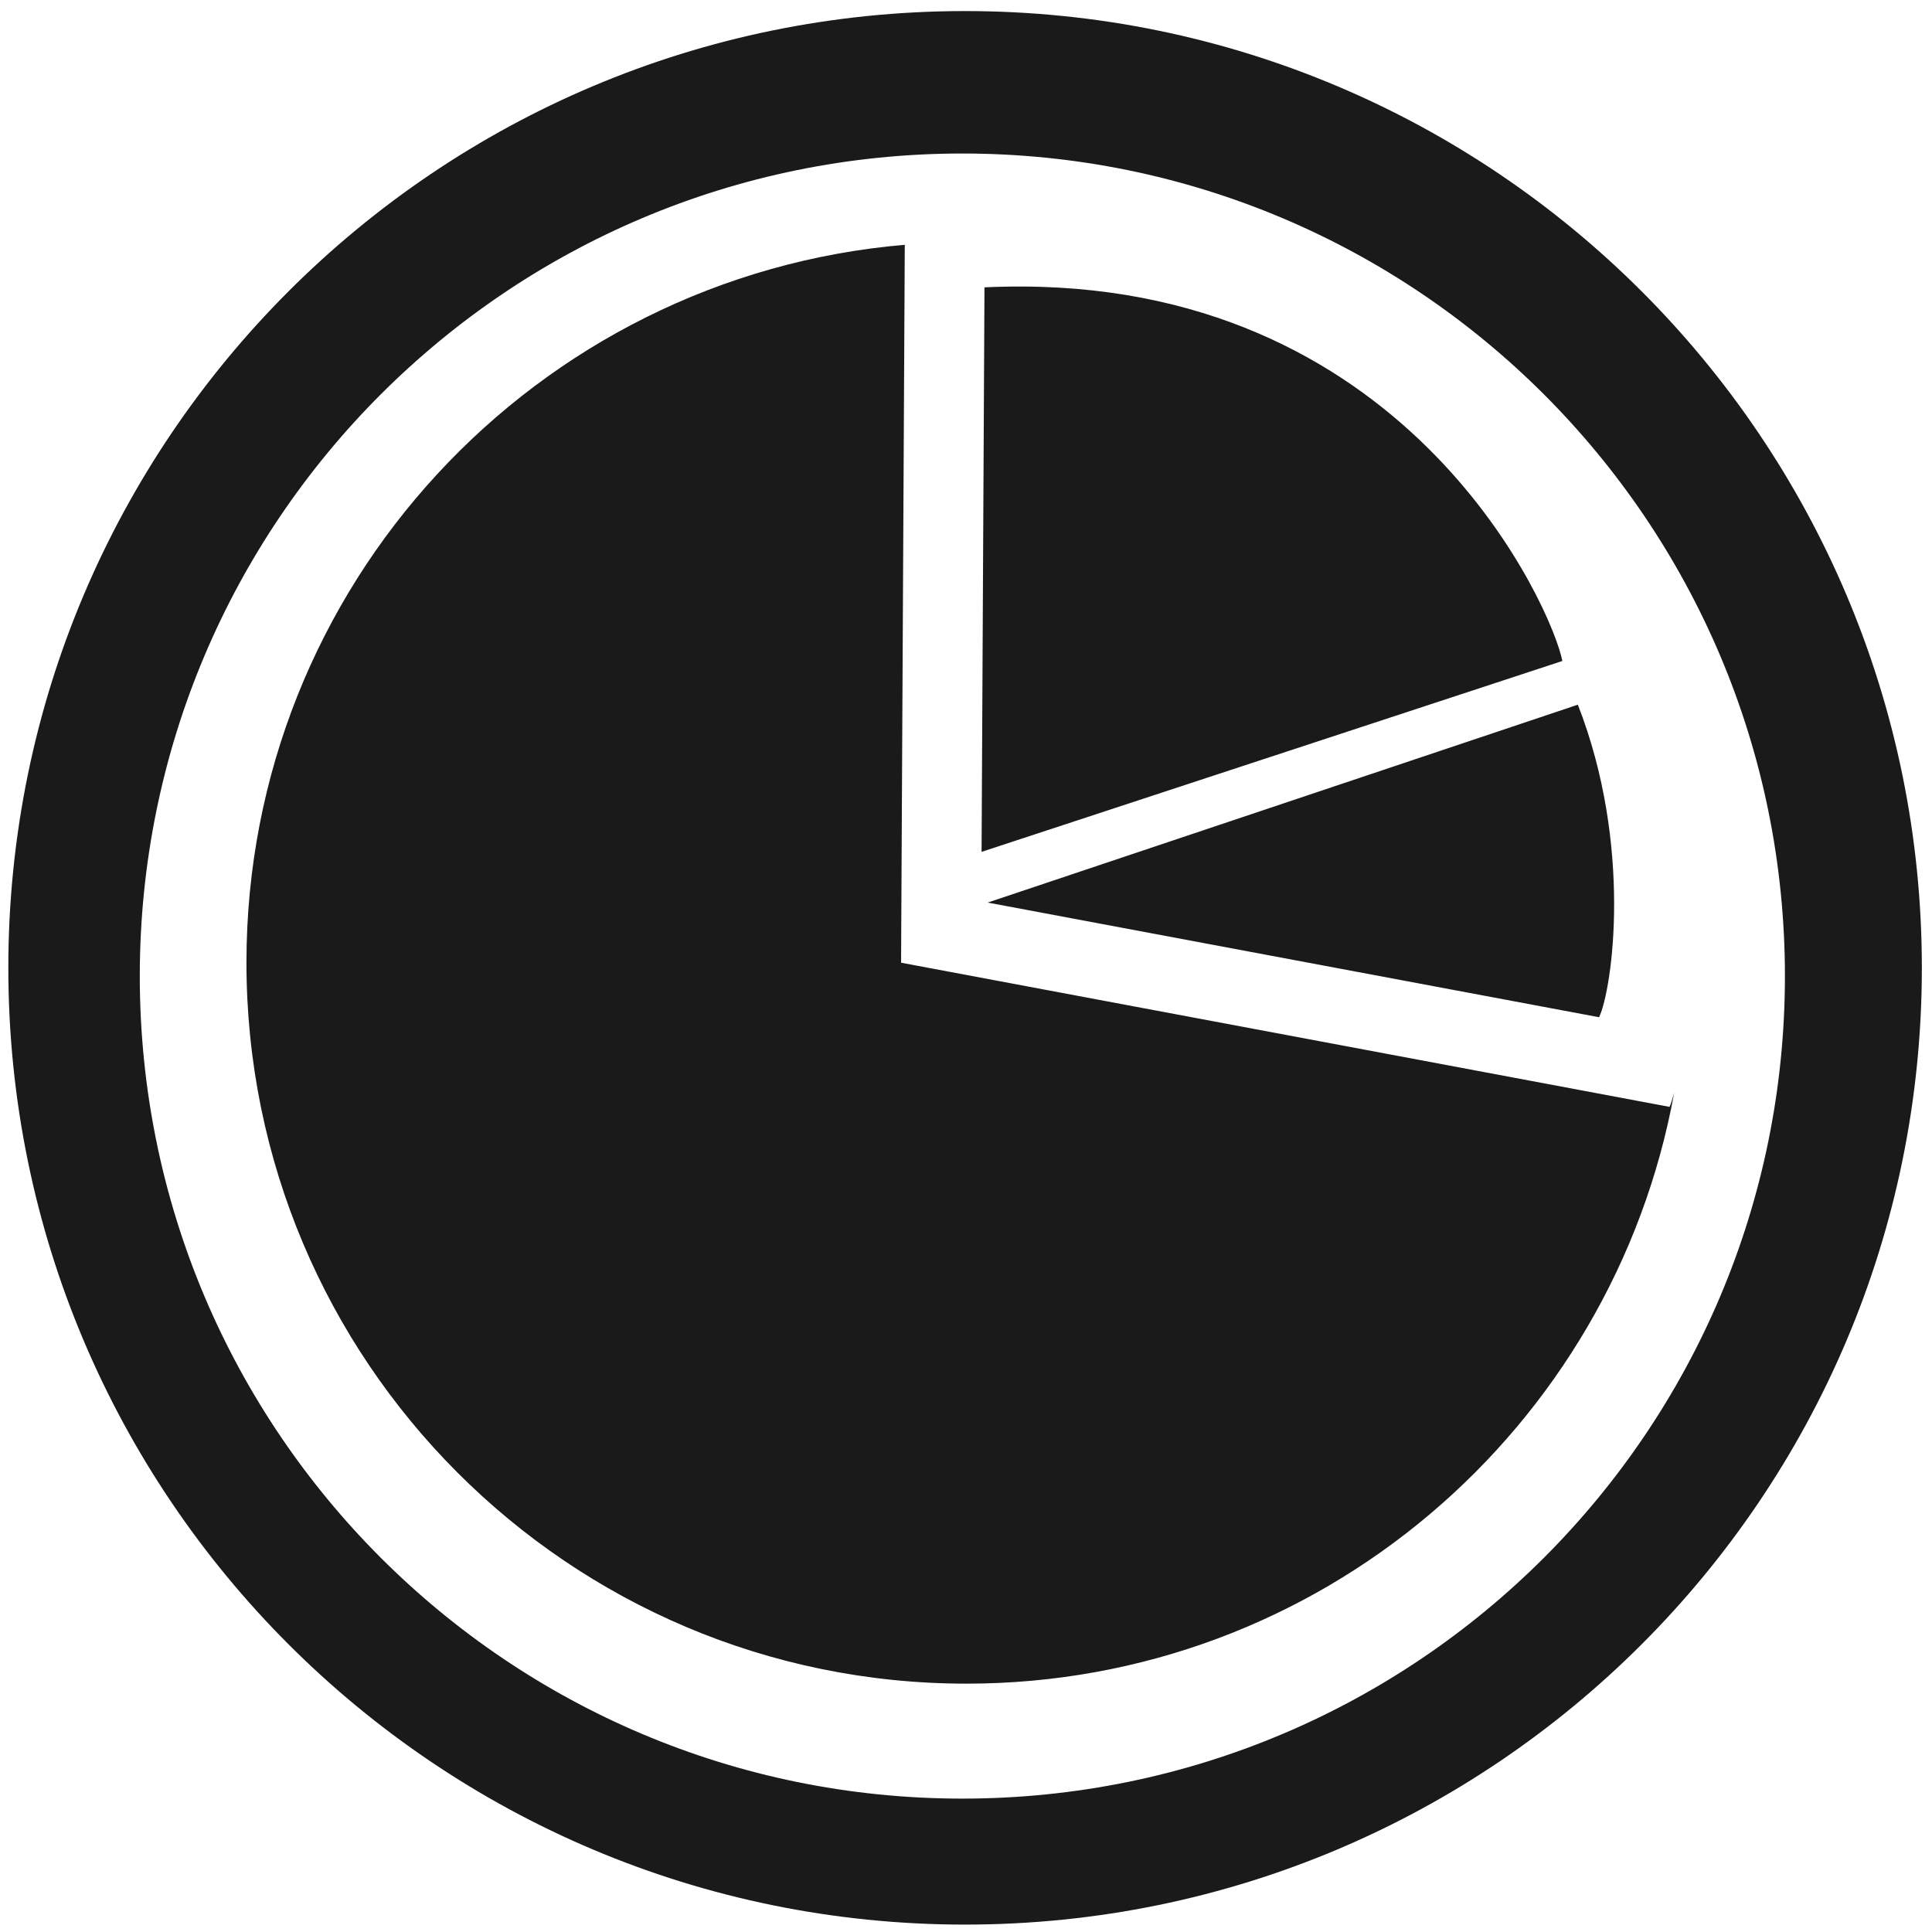
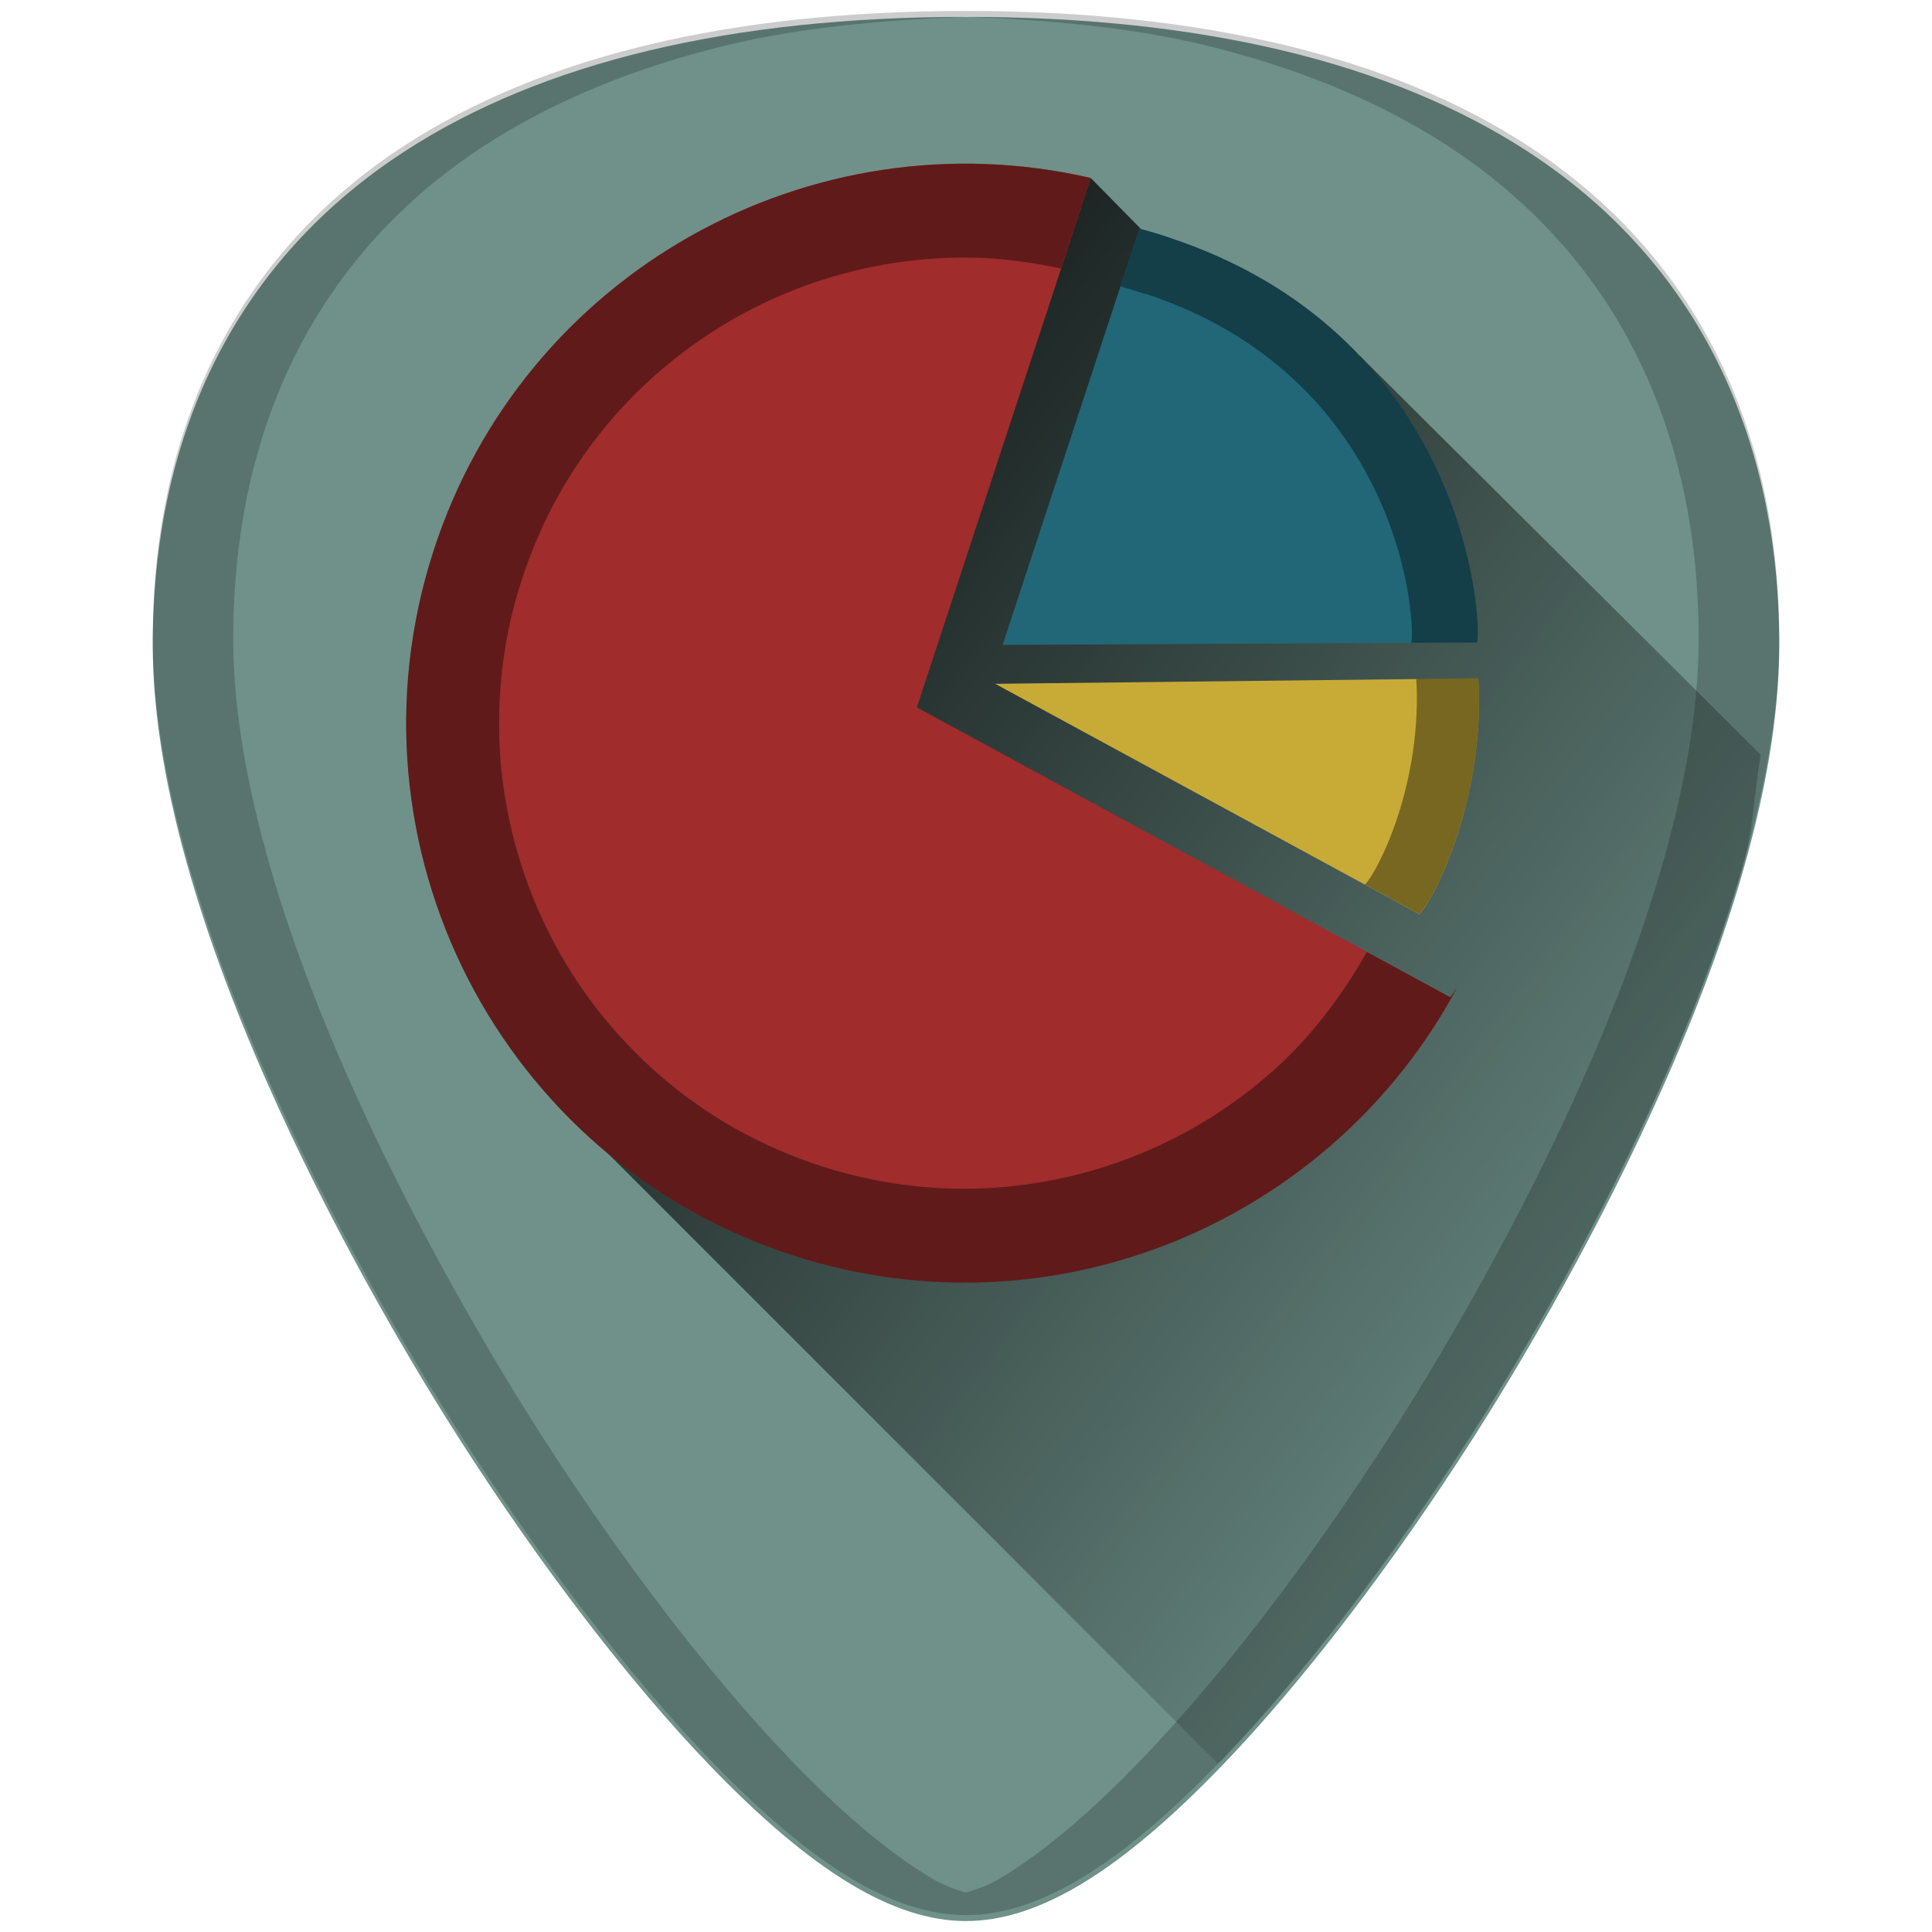
- <svg xmlns="http://www.w3.org/2000/svg" width="48" height="48" viewBox="0 0 12.7 12.7" version="1.1" id="svg829">
+ <svg xmlns="http://www.w3.org/2000/svg" xmlns:xlink="http://www.w3.org/1999/xlink" width="48" height="48" viewBox="0 0 12.7 12.7" version="1.1" id="svg829">
  <defs id="defs823">
+     <linearGradient id="linearGradient987">
+       <stop style="stop-color:#000000;stop-opacity:1;" offset="0" id="stop983" />
+       <stop style="stop-color:#000000;stop-opacity:0;" offset="1" id="stop985" />
+     </linearGradient>
    <linearGradient id="linearGradient6319" x1="-15.06" x2="-19.197" y1="33.736" y2="26.485" gradientTransform="matrix(0.3959583,0,0,0.6449712,13.75136,274.4859)" gradientUnits="userSpaceOnUse">
      <stop id="stop6721" style="stop-color:#8cab2a" offset="0" />
      <stop id="stop6723" style="stop-color:#d7e866" offset="1" />
    </linearGradient>
    <linearGradient id="linearGradient6323" x1="-15.861" x2="-11.915" y1="25.283" y2="30.298" gradientTransform="matrix(0.3940389,0,0,0.6482693,13.66652,274.4212)" gradientUnits="userSpaceOnUse">
      <stop id="stop6713" style="stop-color:#8badea" offset="0" />
      <stop id="stop6715" style="stop-color:#3b7caf" offset="1" />
    </linearGradient>
    <linearGradient id="linearGradient6323-2" x1="-15.861" x2="-11.915" y1="25.283" y2="30.298" gradientTransform="matrix(0.351279,0,0,0.577921,13.12712,276.4033)" gradientUnits="userSpaceOnUse">
      <stop id="stop6713-9" style="stop-color:#8badea" offset="0" />
      <stop id="stop6715-1" style="stop-color:#3b7caf" offset="1" />
    </linearGradient>
    <linearGradient id="linearGradient6319-7" x1="-15.06" x2="-19.197" y1="33.736" y2="26.485" gradientTransform="matrix(0.3554794,0,0,0.5790357,12.99392,276.3619)" gradientUnits="userSpaceOnUse">
      <stop id="stop6721-0" style="stop-color:#8cab2a" offset="0" />
      <stop id="stop6723-9" style="stop-color:#d7e866" offset="1" />
    </linearGradient>
+     <linearGradient xlink:href="#linearGradient987" id="linearGradient1029" gradientUnits="userSpaceOnUse" x1="2.677" y1="286.603" x2="11.629" y2="293.377" />
  </defs>
  <g id="layer1" transform="translate(0,-284.3)">
-     <path style="fill:#1a1a1a;fill-opacity:1;stroke-width:0.525" d="M 23.979 0.275 A 23.771 23.771 0 0 0 0.207 24.047 A 23.771 23.771 0 0 0 23.979 47.816 A 23.771 23.771 0 0 0 47.748 24.047 A 23.771 23.771 0 0 0 23.979 0.275 z M 23.91 3.814 A 20.436 20.436 0 0 1 44.346 24.25 A 20.436 20.436 0 0 1 23.91 44.686 A 20.436 20.436 0 0 1 3.473 24.25 A 20.436 20.436 0 0 1 23.91 3.814 z M 22.479 6.082 C 13.318 6.863 6.123 14.542 6.123 23.916 C 6.123 33.808 14.131 41.83 24.012 41.83 C 32.787 41.83 40.071 35.498 41.594 27.152 C 41.555 27.283 41.518 27.421 41.48 27.5 L 22.387 23.918 L 22.479 6.082 z M 25.416 7.119 C 25.103 7.118 24.785 7.123 24.459 7.139 L 24.459 7.141 L 24.387 21.164 L 38.816 16.422 C 38.58 15.173 35.111 7.165 25.416 7.119 z M 39.201 17.508 L 24.539 22.424 L 39.729 25.273 C 40.063 24.561 40.567 20.999 39.201 17.508 z " transform="matrix(0.2645833,0,0,0.2645833,0,284.3)" id="path831" />
+     <g id="g856">
+       <path id="path849" d="m 6.35,284.411 c -1.543,0 -2.784,0.296 -3.687,0.882 -1.085,0.703 -1.659,1.826 -1.659,3.247 0,1.912 1.536,4.468 2.007,5.205 0.538,0.842 1.125,1.609 1.653,2.158 0.673,0.7 1.209,1.025 1.686,1.025 0.478,0 1.013,-0.326 1.686,-1.025 0.528,-0.549 1.115,-1.316 1.653,-2.158 0.471,-0.738 2.007,-3.293 2.007,-5.205 2.5e-5,-1.421 -0.573,-2.544 -1.658,-3.247 -0.903,-0.585 -2.144,-0.882 -3.687,-0.882 z" style="fill:#6f918a;stroke-width:0.024" />
+       <path id="path973" d="m 8.005,295.891 c 0.011,-0.012 0.02,-0.014 0.032,-0.026 0.528,-0.549 1.115,-1.316 1.653,-2.158 0.235,-0.369 0.737,-1.192 1.18,-2.162 0.221,-0.485 0.428,-1.007 0.58,-1.527 0.076,-0.26 0.081,-0.503 0.124,-0.757 l -2.632,-2.619 -0.349,0.274 -1.421,-1.444 -2.464,3.835 -1.108,2.179 z" style="fill:url(#linearGradient1029);fill-opacity:1;fill-rule:nonzero;stroke:none;stroke-width:0.265px;stroke-linecap:butt;stroke-linejoin:miter;stroke-opacity:1" />
+       <path id="path4588" d="m 6.35,284.372 c -1.543,0 -2.784,0.296 -3.687,0.882 -1.085,0.703 -1.659,1.826 -1.659,3.247 0,1.912 1.536,4.468 2.007,5.205 0.538,0.842 1.125,1.609 1.653,2.158 0.673,0.7 1.209,1.025 1.686,1.025 0.478,0 1.013,-0.326 1.686,-1.025 0.528,-0.549 1.115,-1.316 1.653,-2.158 0.471,-0.738 2.007,-3.293 2.007,-5.205 2.5e-5,-1.421 -0.573,-2.544 -1.658,-3.247 -0.903,-0.585 -2.144,-0.882 -3.687,-0.882 z m 0,0.038 c 0.559,0.022 1.09,0.072 1.554,0.183 0.308,0.074 0.596,0.166 0.864,0.276 0.267,0.11 0.514,0.238 0.74,0.384 0.271,0.176 0.51,0.378 0.717,0.604 0.206,0.226 0.38,0.477 0.519,0.75 0.139,0.273 0.245,0.569 0.316,0.885 0.071,0.316 0.106,0.652 0.106,1.008 0,0.478 -0.096,0.996 -0.248,1.516 -0.151,0.52 -0.358,1.042 -0.579,1.527 -0.443,0.97 -0.945,1.793 -1.18,2.162 -0.538,0.842 -1.125,1.609 -1.653,2.158 -0.336,0.35 -0.639,0.606 -0.916,0.775 -0.084,0.051 -0.164,0.081 -0.241,0.103 -0.077,-0.022 -0.156,-0.052 -0.24,-0.103 -0.278,-0.169 -0.58,-0.425 -0.916,-0.775 -0.528,-0.549 -1.115,-1.316 -1.653,-2.158 -0.235,-0.369 -0.737,-1.192 -1.18,-2.162 -0.221,-0.485 -0.428,-1.007 -0.579,-1.527 -0.151,-0.52 -0.248,-1.038 -0.248,-1.516 0,-0.355 0.036,-0.692 0.106,-1.008 0.071,-0.316 0.177,-0.612 0.316,-0.885 0.14,-0.273 0.313,-0.524 0.519,-0.75 0.206,-0.226 0.445,-0.428 0.717,-0.604 0.226,-0.146 0.473,-0.274 0.74,-0.384 0.267,-0.11 0.556,-0.202 0.864,-0.276 0.465,-0.111 0.996,-0.16 1.554,-0.183 z" style="opacity:0.2;fill:#000000;stroke-width:0.024" />
+       <path id="path832" d="m 7.171,285.47 c -1.84,-0.425 -3.73,0.621 -4.322,2.453 -0.624,1.933 0.435,4.006 2.366,4.63 1.715,0.554 3.538,-0.224 4.362,-1.759 -0.016,0.023 -0.032,0.048 -0.044,0.061 l -3.506,-1.905 z" style="fill:#a02c2c;fill-opacity:1;stroke-width:0.108" />
+       <path id="path830" d="m 7.679,285.859 c -0.061,-0.02 -0.124,-0.039 -0.189,-0.056 l -1.259e-4,3.9e-4 -0.899,2.736 3.119,-0.016 c 0.033,-0.259 -0.14,-2.043 -2.032,-2.664 z" style="fill:#216778;fill-opacity:1;stroke-width:0.108" />
+       <path id="path831" d="m 9.718,288.759 -3.176,0.036 2.789,1.515 c 0.11,-0.118 0.434,-0.782 0.387,-1.551 z" style="fill:#c8ab37;fill-opacity:1;stroke-width:0.108" />
+       <path id="path832-3" d="m 7.171,285.47 c -1.84,-0.425 -3.73,0.621 -4.322,2.453 -0.624,1.933 0.435,4.006 2.366,4.63 1.715,0.554 3.538,-0.224 4.362,-1.759 -0.016,0.023 -0.032,0.048 -0.044,0.061 L 8.985,290.558 c -0.166,0.293 -0.369,0.559 -0.612,0.777 -0.261,0.233 -0.559,0.419 -0.881,0.551 -0.322,0.132 -0.667,0.209 -1.02,0.225 -0.354,0.016 -0.716,-0.03 -1.073,-0.145 -0.201,-0.065 -0.39,-0.149 -0.567,-0.248 -0.177,-0.1 -0.341,-0.216 -0.491,-0.346 -0.15,-0.13 -0.287,-0.274 -0.408,-0.428 -0.121,-0.155 -0.227,-0.32 -0.316,-0.495 -0.089,-0.174 -0.161,-0.357 -0.216,-0.546 -0.055,-0.189 -0.091,-0.384 -0.109,-0.582 -0.017,-0.198 -0.015,-0.4 0.007,-0.602 0.022,-0.202 0.065,-0.405 0.13,-0.606 0.062,-0.191 0.14,-0.371 0.233,-0.54 0.093,-0.169 0.201,-0.327 0.321,-0.472 0.12,-0.145 0.253,-0.278 0.396,-0.397 0.143,-0.119 0.297,-0.225 0.458,-0.316 0.323,-0.182 0.678,-0.305 1.049,-0.361 0.185,-0.028 0.374,-0.039 0.565,-0.032 0.173,0.007 0.348,0.033 0.523,0.07 z" style="opacity:0.4;fill:#000000;fill-opacity:1;stroke-width:0.108" />
+       <path id="path830-6" d="m 7.679,285.859 c -0.061,-0.02 -0.124,-0.039 -0.189,-0.056 l -1.259e-4,3.9e-4 -0.124,0.379 c 0.055,0.017 0.109,0.033 0.162,0.05 l 6.145e-4,-0.002 c 0.204,0.067 0.384,0.149 0.544,0.243 0.16,0.094 0.3,0.199 0.421,0.31 0.243,0.223 0.413,0.472 0.532,0.711 0.119,0.239 0.186,0.469 0.221,0.653 0.035,0.184 0.039,0.322 0.032,0.378 l 0.432,-0.002 c 0.033,-0.259 -0.14,-2.043 -2.032,-2.664 z" style="opacity:0.4;fill:#000000;fill-opacity:1;stroke-width:0.108" />
+       <path id="path831-2" d="m 9.718,288.759 -0.408,0.004 -1.229e-4,3.8e-4 c 0.02,0.335 -0.04,0.647 -0.117,0.888 -0.077,0.241 -0.172,0.412 -0.22,0.463 l 0.358,0.194 c 0.11,-0.118 0.434,-0.782 0.387,-1.551 z" style="opacity:0.4;fill:#000000;fill-opacity:1;stroke-width:0.108" />
+     </g>
  </g>
</svg>
